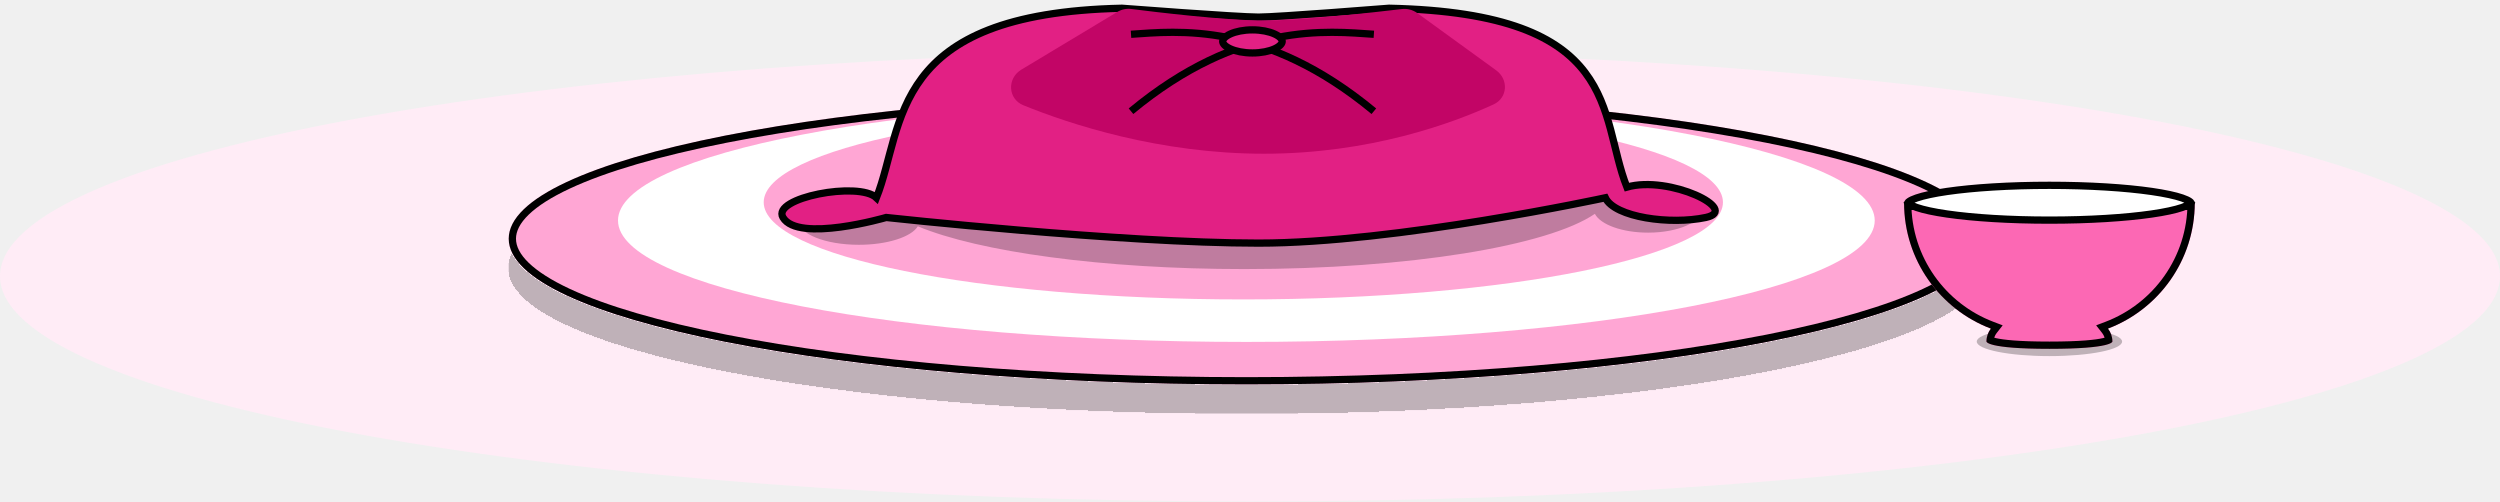
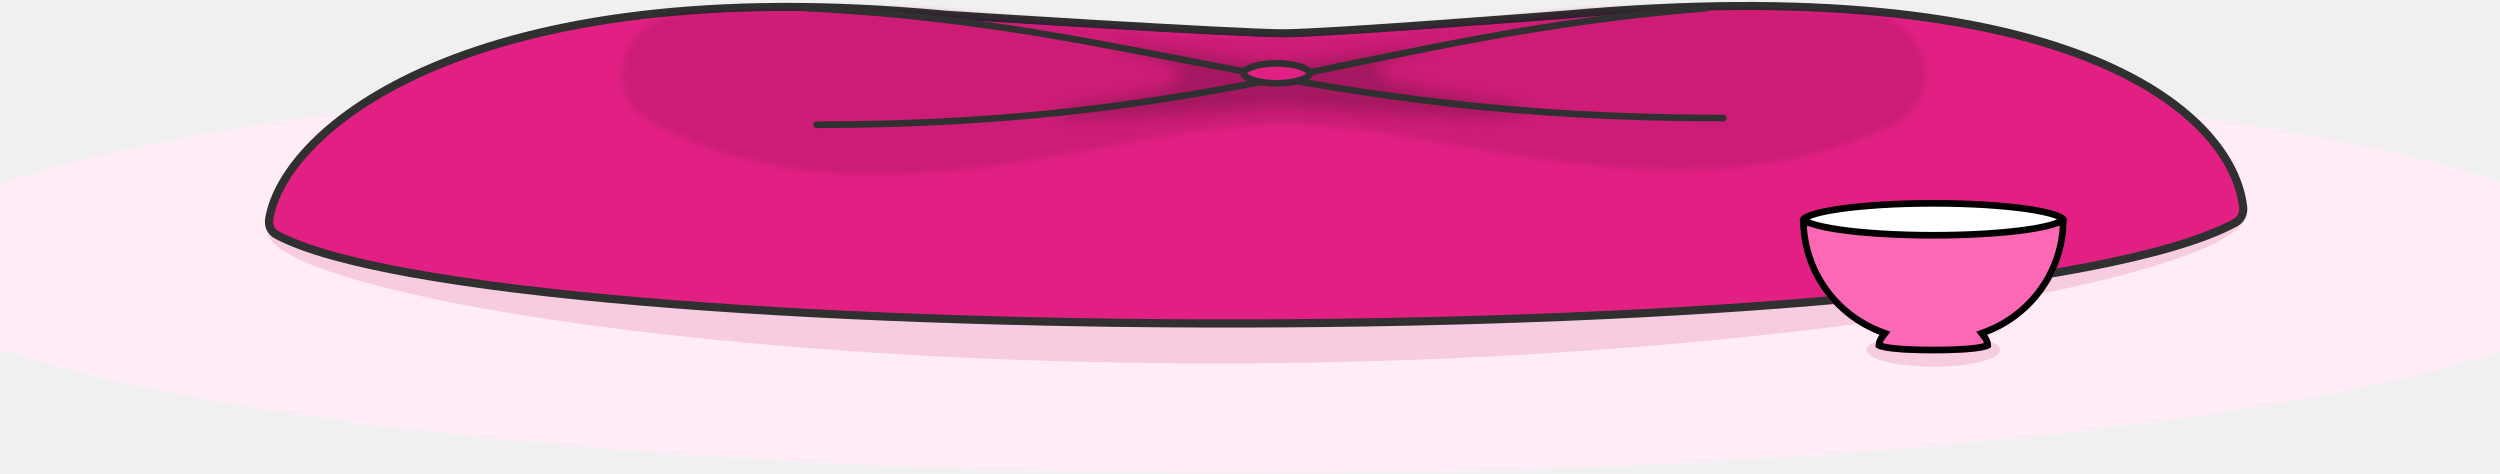
- <svg xmlns="http://www.w3.org/2000/svg" width="344" height="69" viewBox="0 0 344 69" fill="none">
-   <ellipse cx="172" cy="38" rx="172" ry="31" fill="#FFECF6" />
-   <g filter="url(#filter0_d_0_1)">
-     <ellipse cx="171.5" cy="32.848" rx="101.5" ry="20.049" fill="#FFA6D4" />
-     <path d="M272.5 32.848C272.5 34.048 271.887 35.278 270.591 36.529C269.294 37.78 267.355 39.011 264.812 40.199C259.729 42.573 252.342 44.723 243.174 46.534C224.847 50.154 199.506 52.397 171.5 52.397C143.494 52.397 118.153 50.154 99.826 46.534C90.658 44.723 83.271 42.573 78.188 40.199C75.645 39.011 73.706 37.78 72.409 36.529C71.113 35.278 70.5 34.048 70.5 32.848C70.5 31.648 71.113 30.418 72.409 29.167C73.706 27.915 75.645 26.684 78.188 25.497C83.271 23.123 90.658 20.972 99.826 19.161C118.153 15.541 143.494 13.298 171.5 13.298C199.506 13.298 224.847 15.541 243.174 19.161C252.342 20.972 259.729 23.123 264.812 25.497C267.355 26.684 269.294 27.915 270.591 29.167C271.887 30.418 272.5 31.648 272.5 32.848Z" stroke="black" />
+ <svg xmlns="http://www.w3.org/2000/svg" width="375" height="71" viewBox="0 0 375 71" fill="none">
+   <ellipse cx="188" cy="40" rx="205" ry="31" fill="#FFECF6" />
+   <path d="M337 32C337.071 40.921 270.782 53.839 188.732 54.489C106.681 55.139 40.071 43.421 40 34.5C39.93 25.579 106.425 22.832 188.476 22.182C270.526 21.532 336.929 23.079 337 32Z" fill="#F7CCE1" />
+   <path d="M192.5 5C199.084 5 234.364 2.239 234.737 2.21C234.749 2.209 234.746 2.209 234.758 2.208C309.638 -4.529 334.72 16.361 336.467 31.018C336.59 32.045 336.136 32.959 335.225 33.447C297.333 53.684 74.539 52.803 41.542 35.247C40.649 34.772 40.221 33.88 40.378 32.88C42.484 19.469 70.433 -4.502 141.674 2.205C141.704 2.208 141.706 2.209 141.736 2.211C142.693 2.272 185.337 5 192.5 5Z" fill="#E22084" stroke="#303030" stroke-width="1.228" />
+   <g style="mix-blend-mode:darken" filter="url(#filter0_f_0_1)">
+     <path d="M101.518 2.071C101.839 2.024 102.144 1.993 102.469 1.979C106.218 1.815 131.554 0.793 145.851 2.419C162.424 3.972 185.328 5.498 192.248 5.498C198.607 5.498 211.885 4.402 227.171 2.859C245.096 0.428 274.829 1.747 279.402 1.97C279.815 1.99 280.204 2.037 280.611 2.11L280.886 2.159C289.704 3.739 291.954 14.987 283.847 18.8C282.55 19.41 281.276 19.969 280.055 20.451C248.751 32.809 216.695 18.692 192.248 18.692C167.802 18.692 133.492 34.365 101.947 20.451C100.64 19.874 99.276 19.201 97.892 18.466C90.078 14.315 92.762 3.346 101.518 2.071Z" fill="#CC1C76" />
  </g>
-   <ellipse cx="171.5" cy="30.341" rx="86.463" ry="16.708" fill="white" />
-   <ellipse cx="171.082" cy="27.835" rx="65.996" ry="13.366" fill="#FFA6D4" />
-   <path opacity="0.25" fill-rule="evenodd" clip-rule="evenodd" d="M219.455 29.423C213.014 33.829 193.858 37.025 171.229 37.025C151.663 37.025 134.694 34.636 126.295 31.141C125.399 32.6 122.106 33.683 118.182 33.683C113.568 33.683 109.828 32.187 109.828 30.341C109.828 28.496 113.568 27 118.182 27C119.136 27 120.052 27.064 120.906 27.182C120.762 26.847 120.688 26.508 120.688 26.165C120.688 20.167 143.316 15.304 171.229 15.304C199.142 15.304 221.77 20.167 221.77 26.165C221.77 26.17 221.77 26.175 221.77 26.18C223.1 25.651 224.857 25.329 226.782 25.329C230.935 25.329 234.301 26.825 234.301 28.671C234.301 30.516 230.935 32.012 226.782 32.012C223.212 32.012 220.223 30.906 219.455 29.423Z" fill="black" />
-   <path d="M173.169 2.356C175.784 2.356 191.129 1.134 191.129 1.134C223.359 1.827 219.915 15.786 223.859 25.747C229.706 24.076 239.565 28.887 234.719 29.924C229.872 30.96 222.188 29.924 220.893 27.213C220.893 27.213 192.04 33.453 173.169 33.453C154.297 33.453 121.941 29.924 121.941 29.924C121.941 29.924 109.828 33.453 107.739 29.924C106.135 27.213 118.182 24.912 120.598 27.213C124.542 17.252 122.143 1.827 154.372 1.134C154.372 1.134 170.306 2.356 173.169 2.356Z" fill="#E22084" stroke="black" />
-   <path d="M153.733 1.645C154.316 1.294 154.995 1.151 155.67 1.237C158.859 1.642 168.633 2.827 173.907 2.827C179.148 2.827 189.426 1.657 192.887 1.245C193.642 1.155 194.398 1.351 195.014 1.798L205.875 9.677C207.605 10.932 207.46 13.472 205.518 14.365C199.84 16.976 188.482 21.152 173.907 21.152C159.563 21.152 147.278 17.108 140.829 14.491C138.665 13.613 138.546 10.778 140.547 9.575L153.733 1.645Z" fill="#C20566" />
-   <path d="M155.627 4.717C161.893 4.302 174.006 2.848 189.043 15.304" stroke="black" />
-   <path d="M189.043 4.717C182.778 4.302 170.664 2.848 155.627 15.304" stroke="black" />
-   <path d="M176.43 5.698C176.43 5.958 176.175 6.357 175.377 6.719C174.625 7.061 173.55 7.286 172.335 7.286C171.121 7.286 170.046 7.061 169.293 6.719C168.495 6.357 168.241 5.958 168.241 5.698C168.241 5.438 168.495 5.039 169.293 4.676C170.046 4.334 171.121 4.109 172.335 4.109C173.55 4.109 174.625 4.334 175.377 4.676C176.175 5.039 176.43 5.438 176.43 5.698Z" fill="#E22084" stroke="black" />
-   <ellipse cx="282" cy="47" rx="10" ry="2" fill="black" fill-opacity="0.25" />
-   <mask id="path-13-inside-1_0_1" fill="white">
-     <path fill-rule="evenodd" clip-rule="evenodd" d="M302 27.895H262C262 35.809 266.963 42.564 273.946 45.218C273.562 45.71 273.333 46.328 273.333 46.999L273.333 47C273.334 47.01 273.377 48 282 48C290.667 48 290.667 47 290.667 47C290.667 46.328 290.438 45.71 290.054 45.218C297.037 42.565 302 35.809 302 27.895Z" />
+   <g filter="url(#filter1_f_0_1)">
+     <path d="M216 7C189 12.5 228.6 14.5 229 16.5C229.5 19 195.116 16 192 16C189.23 16 158.5 19 158.5 17C158.5 15 194 13.5 167 7C167 5.896 185.373 9.5 192 9.5C198.628 9.5 209.5 7 216 7Z" fill="#A51760" />
+   </g>
+   <path d="M256.028 1.21C206.028 5.21 183.5 18.71 122.5 18.71" stroke="#303030" stroke-linecap="round" />
+   <path d="M258.5 17.71C194.5 17.71 172 3.71 121 1.21" stroke="#303030" stroke-linecap="round" />
+   <path d="M196.5 11C196.5 11.076 196.459 11.213 196.242 11.4C196.026 11.585 195.684 11.775 195.218 11.945C194.291 12.282 192.976 12.5 191.5 12.5C190.024 12.5 188.709 12.282 187.782 11.945C187.316 11.775 186.974 11.585 186.758 11.4C186.541 11.213 186.5 11.076 186.5 11C186.5 10.925 186.541 10.788 186.758 10.601C186.974 10.415 187.316 10.225 187.782 10.056C188.709 9.719 190.024 9.5 191.5 9.5C192.976 9.5 194.291 9.719 195.218 10.056C195.684 10.225 196.026 10.415 196.242 10.601C196.459 10.788 196.5 10.925 196.5 11Z" fill="#E22084" stroke="#303030" />
+   <ellipse cx="290" cy="52.5" rx="10" ry="2.5" fill="#F7CCE1" />
+   <mask id="path-10-inside-1_0_1" fill="white">
+     <path fill-rule="evenodd" clip-rule="evenodd" d="M310 32.895H270C270 40.809 274.963 47.565 281.946 50.219C281.562 50.71 281.333 51.328 281.333 52L281.333 52C281.334 52.011 281.377 53 290 53C298.667 53 298.667 52 298.667 52C298.667 51.328 298.438 50.71 298.054 50.219C305.037 47.565 310 40.809 310 32.895Z" />
  </mask>
-   <path fill-rule="evenodd" clip-rule="evenodd" d="M302 27.895H262C262 35.809 266.963 42.564 273.946 45.218C273.562 45.71 273.333 46.328 273.333 46.999L273.333 47C273.334 47.01 273.377 48 282 48C290.667 48 290.667 47 290.667 47C290.667 46.328 290.438 45.71 290.054 45.218C297.037 42.565 302 35.809 302 27.895Z" fill="#FC68B4" />
-   <path d="M262 27.895V26.895H261V27.895H262ZM302 27.895H303V26.895H302V27.895ZM273.946 45.218L274.734 45.834L275.569 44.766L274.301 44.284L273.946 45.218ZM273.333 46.999H272.333L272.333 47.001L273.333 46.999ZM273.333 47L272.333 47.002L272.333 47.012L272.334 47.022L273.333 47ZM290.054 45.218L289.698 44.284L288.43 44.766L289.266 45.834L290.054 45.218ZM262 28.895H302V26.895H262V28.895ZM274.301 44.284C267.693 41.772 263 35.38 263 27.895H261C261 36.238 266.232 43.357 273.591 46.153L274.301 44.284ZM274.333 46.999C274.333 46.559 274.483 46.156 274.734 45.834L273.158 44.603C272.642 45.263 272.333 46.097 272.333 46.999H274.333ZM274.333 46.998L274.333 46.998L272.333 47.001L272.333 47.002L274.333 46.998ZM282 47C277.707 47 275.632 46.752 274.656 46.529C274.162 46.416 274.026 46.326 274.037 46.333C274.067 46.354 274.324 46.554 274.333 46.978L272.334 47.022C272.343 47.451 272.605 47.779 272.914 47.988C273.202 48.184 273.616 48.343 274.211 48.479C275.412 48.753 277.67 49 282 49V47ZM290.667 47C289.667 47 289.667 46.996 289.667 46.992C289.667 46.99 289.667 46.986 289.667 46.983C289.667 46.977 289.667 46.972 289.667 46.966C289.668 46.955 289.668 46.943 289.669 46.932C289.671 46.909 289.673 46.887 289.676 46.864C289.682 46.819 289.692 46.776 289.704 46.734C289.728 46.649 289.763 46.576 289.799 46.517C289.872 46.399 289.947 46.344 289.962 46.334C289.978 46.323 289.85 46.412 289.358 46.526C288.389 46.749 286.315 47 282 47V49C286.352 49 288.611 48.751 289.808 48.474C290.4 48.338 290.813 48.177 291.1 47.978C291.251 47.874 291.393 47.741 291.5 47.569C291.554 47.482 291.597 47.388 291.625 47.289C291.64 47.239 291.65 47.19 291.657 47.141C291.66 47.117 291.663 47.093 291.664 47.069C291.665 47.057 291.666 47.046 291.666 47.034C291.666 47.029 291.666 47.023 291.667 47.017C291.667 47.014 291.667 47.01 291.667 47.008C291.667 47.004 291.667 47 290.667 47ZM289.266 45.834C289.517 46.156 289.667 46.559 289.667 47H291.667C291.667 46.097 291.358 45.263 290.842 44.603L289.266 45.834ZM301 27.895C301 35.38 296.307 41.772 289.698 44.284L290.409 46.153C297.768 43.357 303 36.238 303 27.895H301Z" fill="black" mask="url(#path-13-inside-1_0_1)" />
-   <path d="M301.305 27.72C301.43 27.808 301.477 27.868 301.493 27.895C301.477 27.922 301.43 27.981 301.305 28.07C301.095 28.218 300.754 28.382 300.266 28.548C299.298 28.88 297.869 29.186 296.071 29.447C292.482 29.966 287.507 30.29 282 30.29C276.493 30.29 271.518 29.966 267.929 29.447C266.131 29.186 264.702 28.88 263.734 28.548C263.246 28.382 262.905 28.218 262.695 28.07C262.57 27.981 262.523 27.922 262.507 27.895C262.523 27.868 262.57 27.808 262.695 27.72C262.905 27.571 263.246 27.408 263.734 27.241C264.702 26.91 266.131 26.603 267.929 26.343C271.518 25.823 276.493 25.5 282 25.5C287.507 25.5 292.482 25.823 296.071 26.343C297.869 26.603 299.298 26.91 300.266 27.241C300.754 27.408 301.095 27.571 301.305 27.72Z" fill="white" stroke="black" />
+   <path fill-rule="evenodd" clip-rule="evenodd" d="M310 32.895H270C270 40.809 274.963 47.565 281.946 50.219C281.562 50.71 281.333 51.328 281.333 52L281.333 52C281.334 52.011 281.377 53 290 53C298.667 53 298.667 52 298.667 52C298.667 51.328 298.438 50.71 298.054 50.219C305.037 47.565 310 40.809 310 32.895Z" fill="#FC68B4" />
+   <path d="M270 32.895V31.895H269V32.895H270ZM310 32.895H311V31.895H310V32.895ZM281.946 50.219L282.734 50.835L283.569 49.766L282.301 49.284L281.946 50.219ZM281.333 52H280.333L280.333 52.002L281.333 52ZM281.333 52L280.333 52.002L280.333 52.012L280.334 52.022L281.333 52ZM298.054 50.219L297.698 49.284L296.43 49.766L297.266 50.835L298.054 50.219ZM270 33.895H310V31.895H270V33.895ZM282.301 49.284C275.693 46.773 271 40.381 271 32.895H269C269 41.238 274.232 48.357 281.591 51.154L282.301 49.284ZM282.333 52C282.333 51.559 282.483 51.156 282.734 50.835L281.158 49.603C280.642 50.264 280.333 51.097 280.333 52H282.333ZM282.333 51.999L282.333 51.998L280.333 52.002L280.333 52.002L282.333 51.999ZM290 52C285.707 52 283.632 51.752 282.656 51.529C282.162 51.416 282.026 51.326 282.037 51.333C282.067 51.354 282.324 51.554 282.333 51.978L280.334 52.022C280.343 52.451 280.605 52.779 280.914 52.988C281.202 53.184 281.616 53.343 282.211 53.479C283.412 53.753 285.67 54 290 54V52ZM298.667 52C297.667 52 297.667 51.996 297.667 51.992C297.667 51.99 297.667 51.986 297.667 51.983C297.667 51.978 297.667 51.972 297.667 51.966C297.668 51.955 297.668 51.944 297.669 51.932C297.671 51.91 297.673 51.887 297.676 51.865C297.682 51.82 297.692 51.776 297.704 51.734C297.728 51.649 297.763 51.577 297.799 51.517C297.872 51.4 297.947 51.345 297.962 51.334C297.978 51.323 297.85 51.413 297.358 51.526C296.389 51.75 294.315 52 290 52V54C294.352 54 296.611 53.751 297.808 53.475C298.4 53.338 298.813 53.178 299.1 52.979C299.251 52.875 299.393 52.742 299.5 52.57C299.554 52.483 299.597 52.389 299.625 52.289C299.64 52.24 299.65 52.19 299.657 52.142C299.66 52.117 299.663 52.093 299.664 52.07C299.665 52.058 299.666 52.046 299.666 52.035C299.666 52.029 299.666 52.023 299.667 52.017C299.667 52.014 299.667 52.01 299.667 52.009C299.667 52.005 299.667 52 298.667 52ZM297.266 50.835C297.517 51.156 297.667 51.559 297.667 52H299.667C299.667 51.097 299.358 50.264 298.842 49.603L297.266 50.835ZM309 32.895C309 40.381 304.307 46.773 297.698 49.284L298.409 51.154C305.768 48.357 311 41.238 311 32.895H309Z" fill="black" mask="url(#path-10-inside-1_0_1)" />
+   <path d="M309.305 32.72C309.43 32.809 309.477 32.868 309.493 32.895C309.477 32.922 309.43 32.981 309.305 33.07C309.095 33.218 308.754 33.382 308.266 33.549C307.298 33.88 305.869 34.187 304.071 34.447C300.482 34.967 295.507 35.29 290 35.29C284.493 35.29 279.518 34.967 275.929 34.447C274.131 34.187 272.702 33.88 271.734 33.549C271.246 33.382 270.905 33.218 270.695 33.07C270.57 32.981 270.523 32.922 270.507 32.895C270.523 32.868 270.57 32.809 270.695 32.72C270.905 32.572 271.246 32.408 271.734 32.241C272.702 31.91 274.131 31.603 275.929 31.343C279.518 30.823 284.493 30.5 290 30.5C295.507 30.5 300.482 30.823 304.071 31.343C305.869 31.603 307.298 31.91 308.266 32.241C308.754 32.408 309.095 32.572 309.305 32.72Z" fill="white" stroke="black" />
  <defs>
-     <filter id="filter0_d_0_1" x="70" y="12.798" width="203" height="44.099" filterUnits="userSpaceOnUse" color-interpolation-filters="sRGB">
+     <filter id="filter0_f_0_1" x="92.269" y="0.413" width="197.593" height="26.797" filterUnits="userSpaceOnUse" color-interpolation-filters="sRGB">
      <feFlood flood-opacity="0" result="BackgroundImageFix" />
-       <feColorMatrix in="SourceAlpha" type="matrix" values="0 0 0 0 0 0 0 0 0 0 0 0 0 0 0 0 0 0 127 0" result="hardAlpha" />
-       <feOffset dy="4" />
-       <feComposite in2="hardAlpha" operator="out" />
-       <feColorMatrix type="matrix" values="0 0 0 0 0 0 0 0 0 0 0 0 0 0 0 0 0 0 0.25 0" />
-       <feBlend mode="normal" in2="BackgroundImageFix" result="effect1_dropShadow_0_1" />
-       <feBlend mode="normal" in="SourceGraphic" in2="effect1_dropShadow_0_1" result="shape" />
+       <feBlend mode="normal" in="SourceGraphic" in2="BackgroundImageFix" result="shape" />
+       <feGaussianBlur stdDeviation="0.5" result="effect1_foregroundBlur_0_1" />
+     </filter>
+     <filter id="filter1_f_0_1" x="156.5" y="4.79" width="74.505" height="14.898" filterUnits="userSpaceOnUse" color-interpolation-filters="sRGB">
+       <feFlood flood-opacity="0" result="BackgroundImageFix" />
+       <feBlend mode="normal" in="SourceGraphic" in2="BackgroundImageFix" result="shape" />
+       <feGaussianBlur stdDeviation="1" result="effect1_foregroundBlur_0_1" />
    </filter>
  </defs>
</svg>
